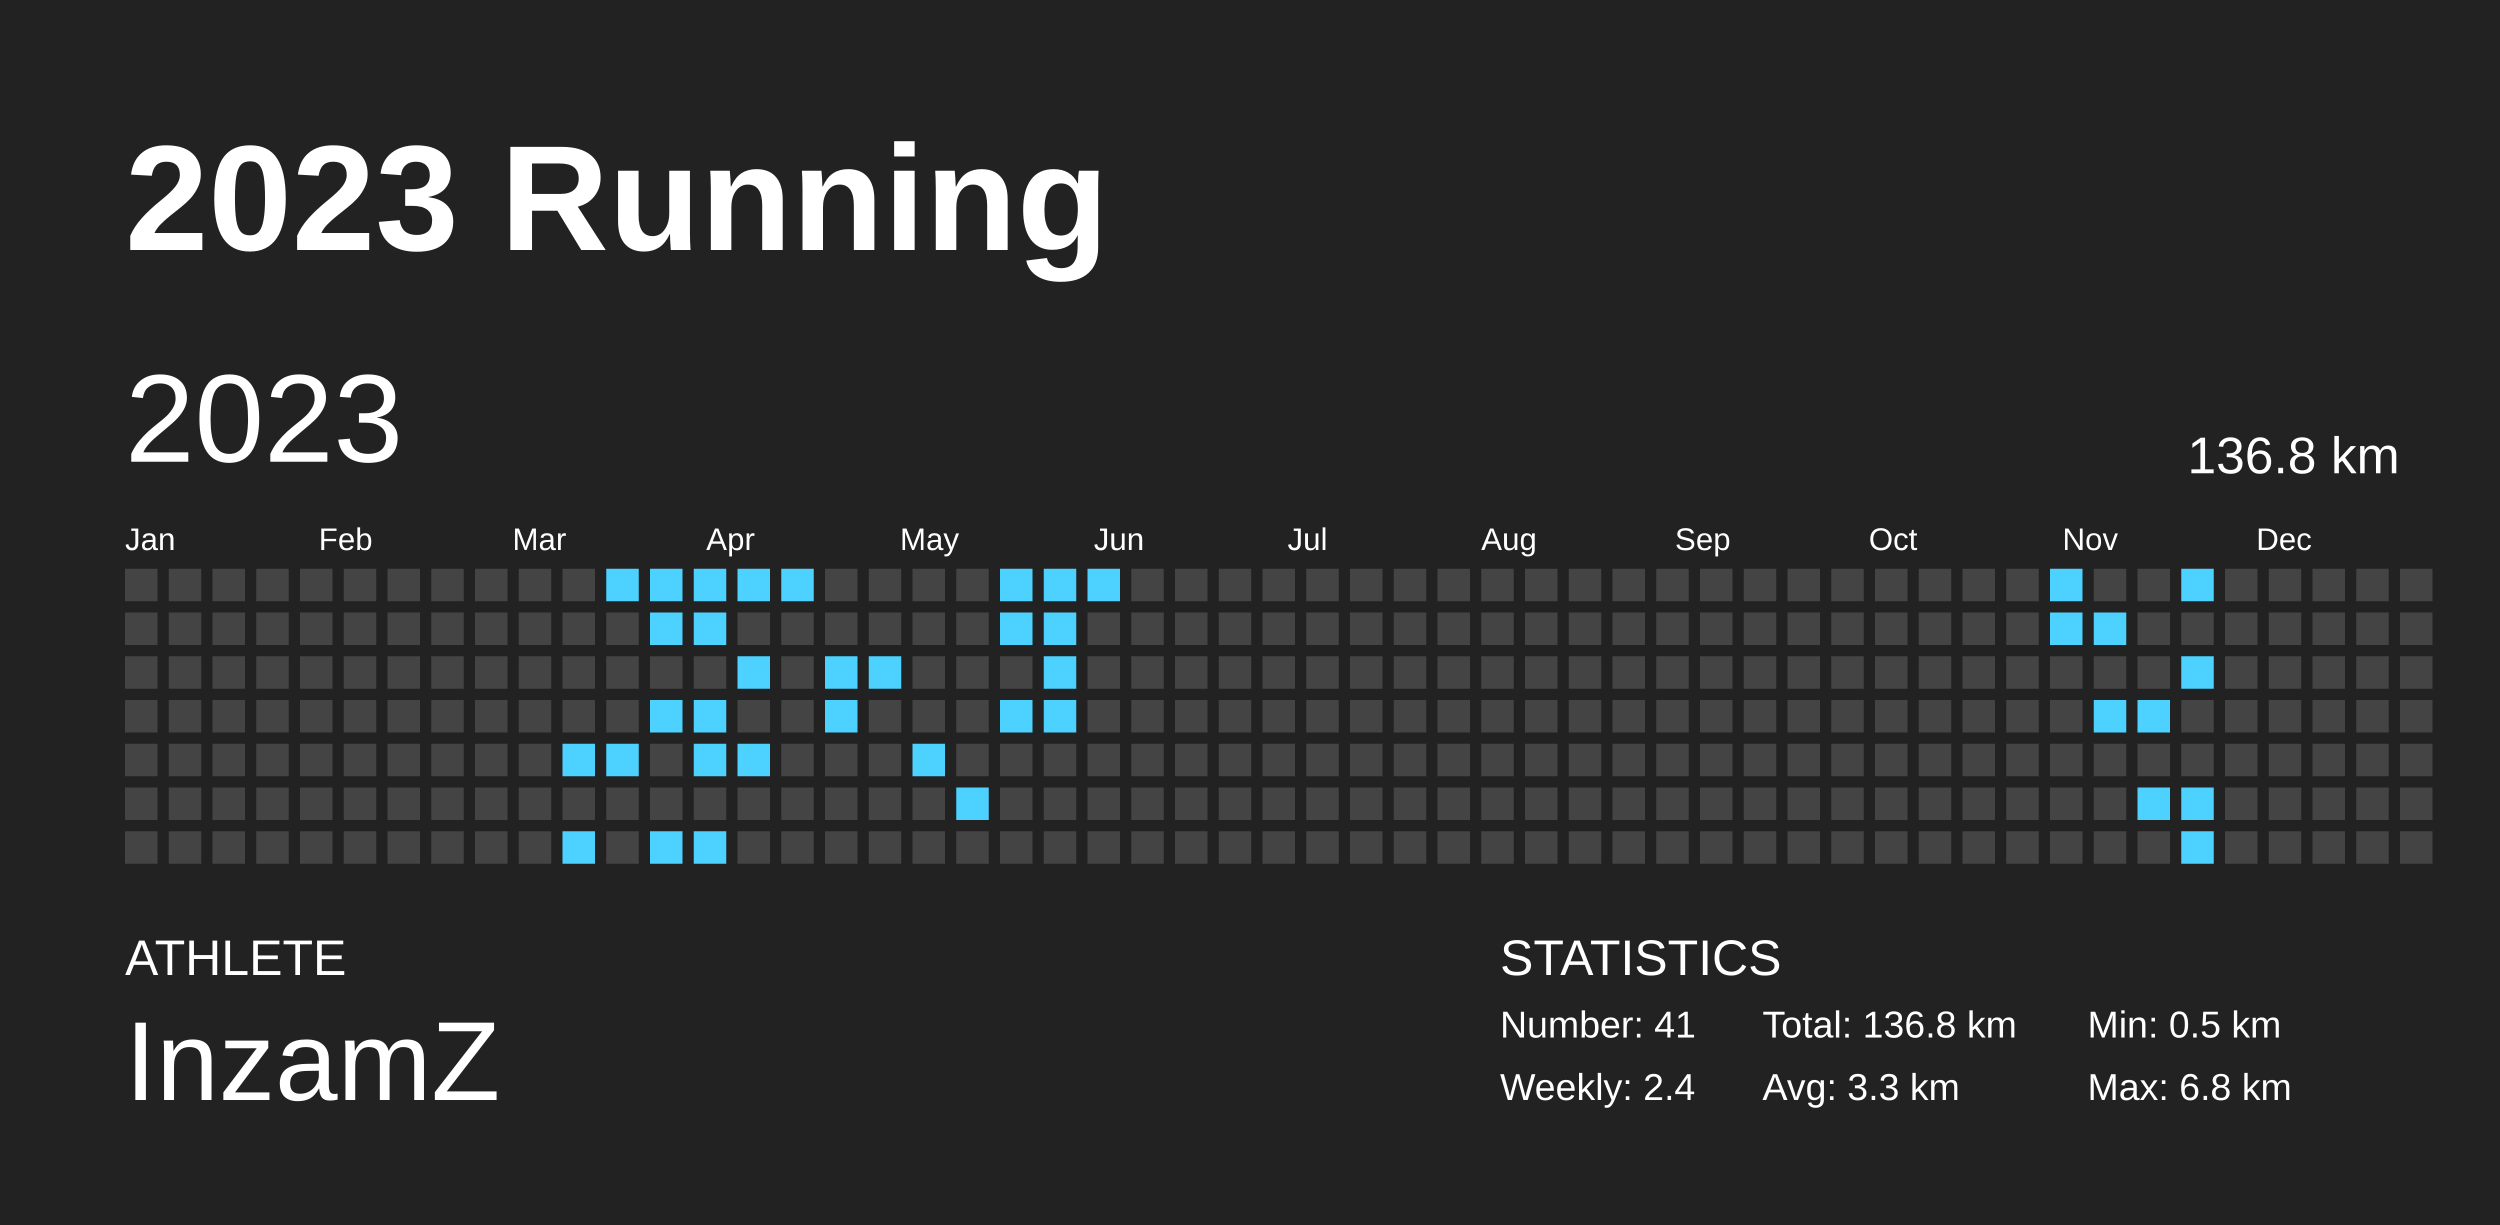
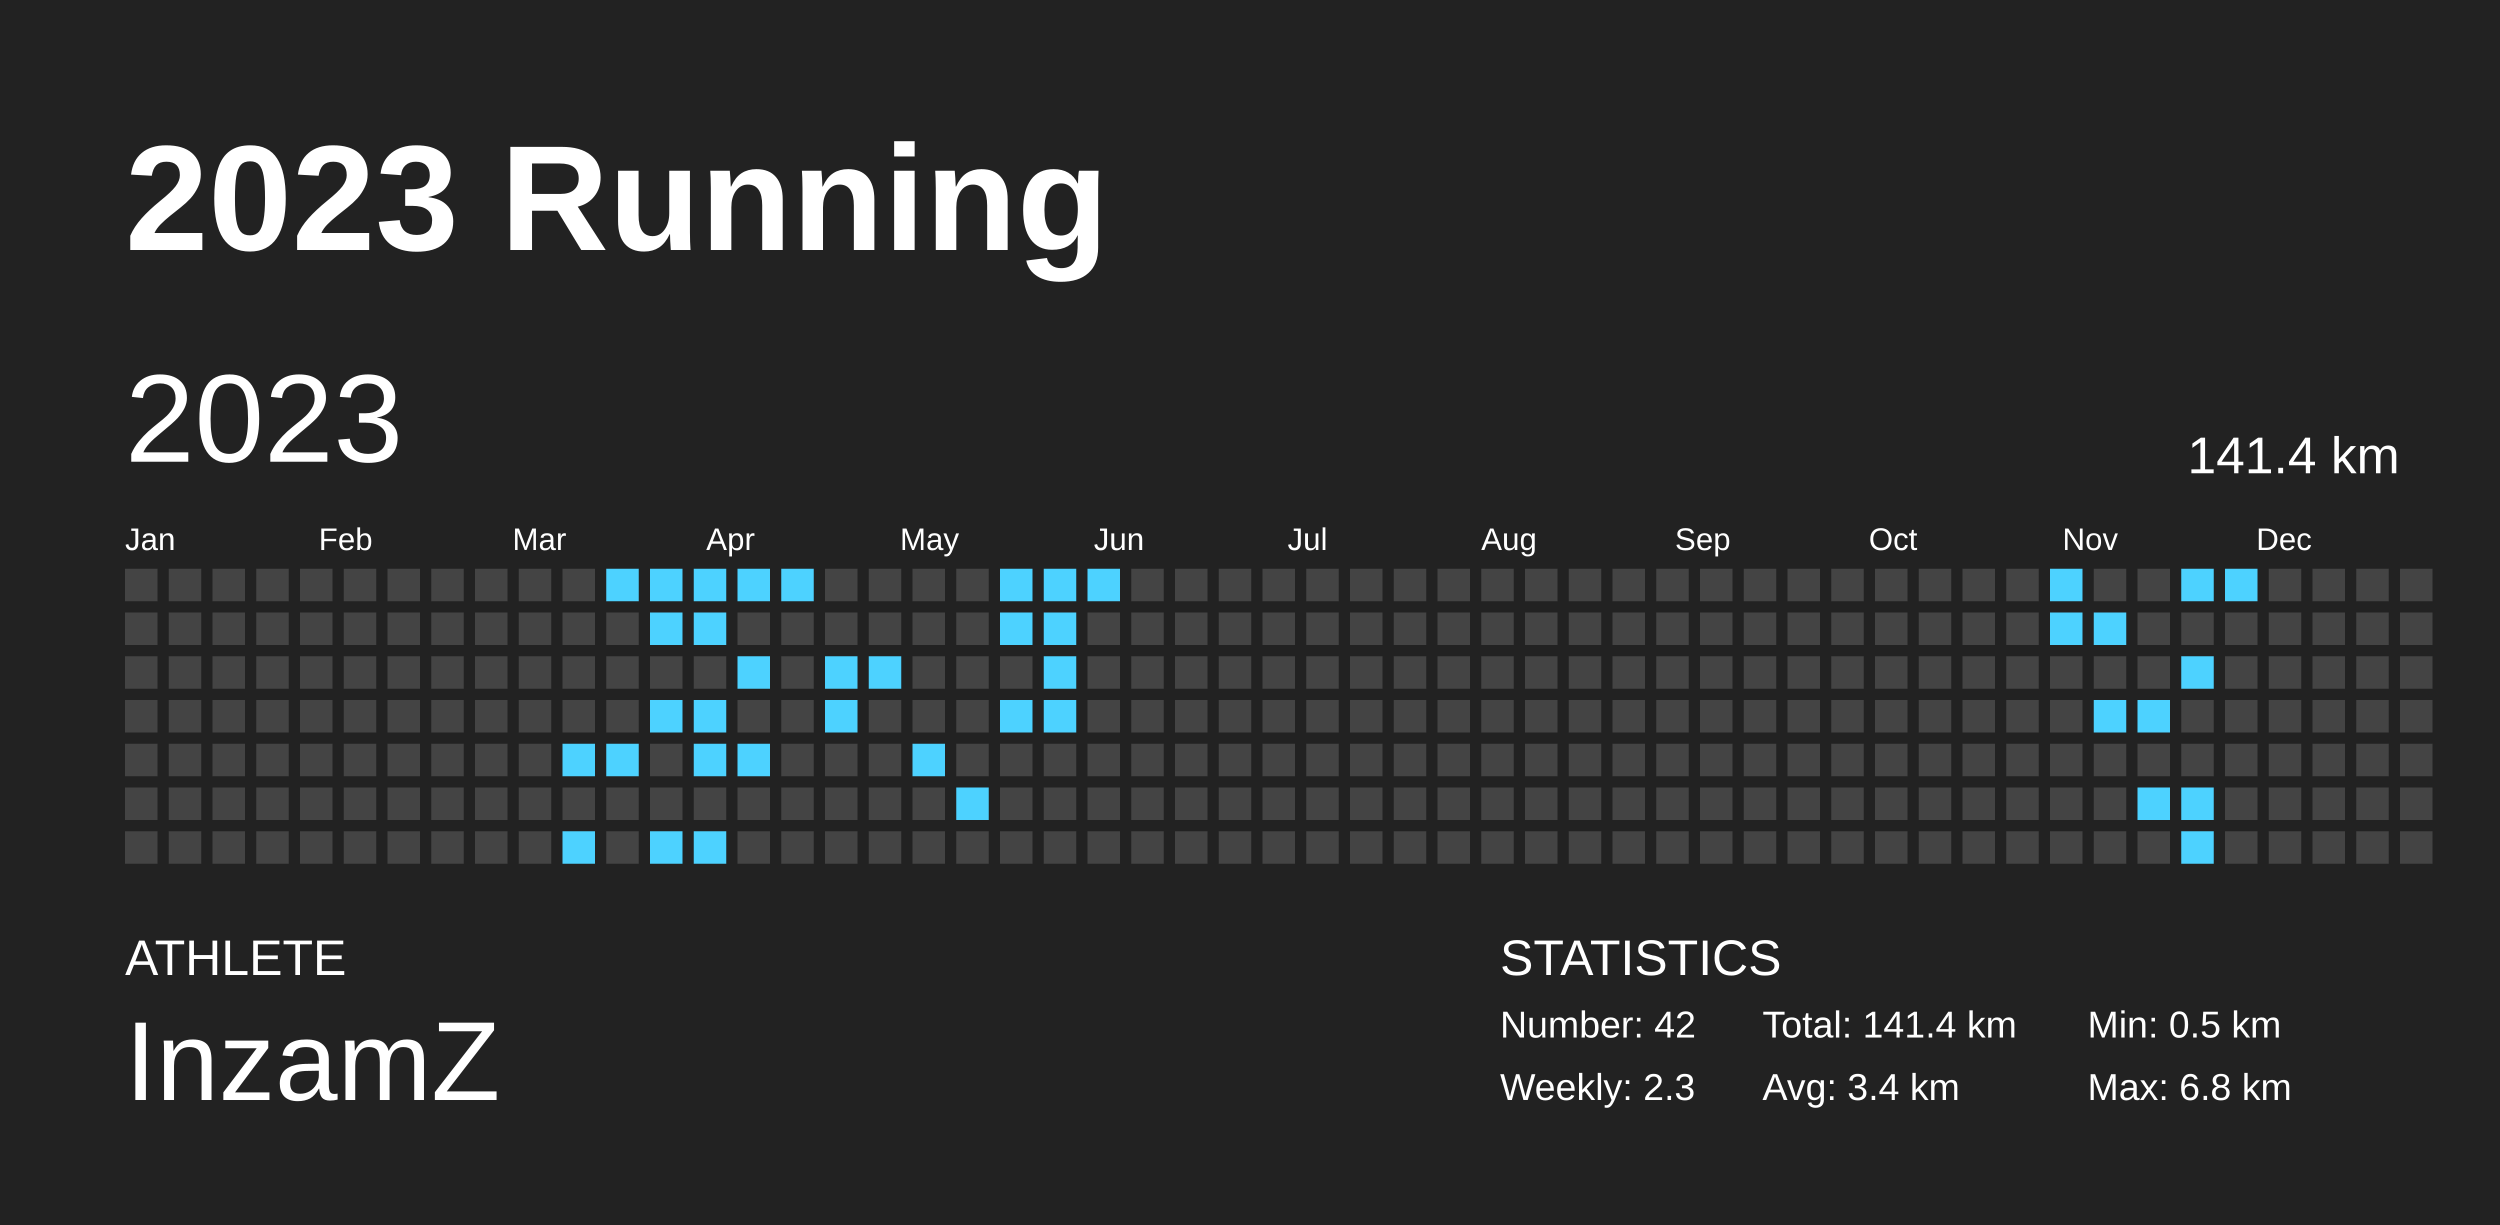
<svg xmlns="http://www.w3.org/2000/svg" baseProfile="full" height="98mm" version="1.1" viewBox="0,0,200,98" width="200mm">
  <defs />
  <rect fill="#222222" height="98" width="200" x="0" y="0" />
  <text fill="#FFFFFF" style="font-size:12px; font-family:Arial; font-weight:bold;" x="10" y="20">2023 Running</text>
  <text fill="#FFFFFF" style="font-size:4px; font-family:Arial" x="10" y="78">ATHLETE</text>
  <text fill="#FFFFFF" style="font-size:9px; font-family:Arial" x="10" y="88">InzamZ</text>
  <text fill="#FFFFFF" style="font-size:4px; font-family:Arial" x="120" y="78">STATISTICS</text>
-   <text fill="#FFFFFF" style="font-size:3px; font-family:Arial" x="120" y="83">Number: 41</text>
-   <text fill="#FFFFFF" style="font-size:3px; font-family:Arial" x="120" y="88">Weekly: 2.4</text>
-   <text fill="#FFFFFF" style="font-size:3px; font-family:Arial" x="141" y="83">Total: 136.8 km</text>
-   <text fill="#FFFFFF" style="font-size:3px; font-family:Arial" x="141" y="88">Avg: 3.3 km</text>
+   <text fill="#FFFFFF" style="font-size:3px; font-family:Arial" x="120" y="83">Number: 42</text>
+   <text fill="#FFFFFF" style="font-size:3px; font-family:Arial" x="120" y="88">Weekly: 2.3</text>
+   <text fill="#FFFFFF" style="font-size:3px; font-family:Arial" x="141" y="83">Total: 141.4 km</text>
+   <text fill="#FFFFFF" style="font-size:3px; font-family:Arial" x="141" y="88">Avg: 3.4 km</text>
  <text fill="#FFFFFF" style="font-size:3px; font-family:Arial" x="167" y="83">Min: 0.5 km</text>
  <text fill="#FFFFFF" style="font-size:3px; font-family:Arial" x="167" y="88">Max: 6.8 km</text>
  <text dominant-baseline="hanging" fill="#FFFFFF" style="font-size:10.0px; font-family:Arial;" x="10" y="30">2023</text>
-   <text dominant-baseline="hanging" fill="#FFFFFF" style="font-size:4.125px; font-family:Arial;" x="175" y="35">136.8 km</text>
+   <text dominant-baseline="hanging" fill="#FFFFFF" style="font-size:4.125px; font-family:Arial;" x="175" y="35">141.4 km</text>
  <text fill="#FFFFFF" style="font-size:2.5px; font-family:Arial" x="10.0" y="44">Jan</text>
  <text fill="#FFFFFF" style="font-size:2.5px; font-family:Arial" x="25.5" y="44">Feb</text>
  <text fill="#FFFFFF" style="font-size:2.5px; font-family:Arial" x="41.0" y="44">Mar</text>
  <text fill="#FFFFFF" style="font-size:2.5px; font-family:Arial" x="56.5" y="44">Apr</text>
  <text fill="#FFFFFF" style="font-size:2.5px; font-family:Arial" x="72.0" y="44">May</text>
  <text fill="#FFFFFF" style="font-size:2.5px; font-family:Arial" x="87.5" y="44">Jun</text>
  <text fill="#FFFFFF" style="font-size:2.5px; font-family:Arial" x="103.0" y="44">Jul</text>
  <text fill="#FFFFFF" style="font-size:2.5px; font-family:Arial" x="118.5" y="44">Aug</text>
  <text fill="#FFFFFF" style="font-size:2.5px; font-family:Arial" x="134.0" y="44">Sep</text>
  <text fill="#FFFFFF" style="font-size:2.5px; font-family:Arial" x="149.5" y="44">Oct</text>
  <text fill="#FFFFFF" style="font-size:2.5px; font-family:Arial" x="165.0" y="44">Nov</text>
  <text fill="#FFFFFF" style="font-size:2.5px; font-family:Arial" x="180.5" y="44">Dec</text>
  <rect fill="#444444" height="2.6" width="2.6" x="10.0" y="45.5" />
  <rect fill="#444444" height="2.6" width="2.6" x="10.0" y="49.0" />
  <rect fill="#444444" height="2.6" width="2.6" x="10.0" y="52.5" />
  <rect fill="#444444" height="2.6" width="2.6" x="10.0" y="56.0" />
  <rect fill="#444444" height="2.6" width="2.6" x="10.0" y="59.5" />
  <rect fill="#444444" height="2.6" width="2.6" x="10.0" y="63.0" />
  <rect fill="#444444" height="2.6" width="2.6" x="10.0" y="66.5" />
  <rect fill="#444444" height="2.6" width="2.6" x="13.5" y="45.5" />
  <rect fill="#444444" height="2.6" width="2.6" x="13.5" y="49.0" />
  <rect fill="#444444" height="2.6" width="2.6" x="13.5" y="52.5" />
  <rect fill="#444444" height="2.6" width="2.6" x="13.5" y="56.0" />
  <rect fill="#444444" height="2.6" width="2.6" x="13.5" y="59.5" />
  <rect fill="#444444" height="2.6" width="2.6" x="13.5" y="63.0" />
  <rect fill="#444444" height="2.6" width="2.6" x="13.5" y="66.5" />
  <rect fill="#444444" height="2.6" width="2.6" x="17.0" y="45.5" />
  <rect fill="#444444" height="2.6" width="2.6" x="17.0" y="49.0" />
  <rect fill="#444444" height="2.6" width="2.6" x="17.0" y="52.5" />
  <rect fill="#444444" height="2.6" width="2.6" x="17.0" y="56.0" />
  <rect fill="#444444" height="2.6" width="2.6" x="17.0" y="59.5" />
  <rect fill="#444444" height="2.6" width="2.6" x="17.0" y="63.0" />
  <rect fill="#444444" height="2.6" width="2.6" x="17.0" y="66.5" />
  <rect fill="#444444" height="2.6" width="2.6" x="20.5" y="45.5" />
  <rect fill="#444444" height="2.6" width="2.6" x="20.5" y="49.0" />
  <rect fill="#444444" height="2.6" width="2.6" x="20.5" y="52.5" />
  <rect fill="#444444" height="2.6" width="2.6" x="20.5" y="56.0" />
  <rect fill="#444444" height="2.6" width="2.6" x="20.5" y="59.5" />
  <rect fill="#444444" height="2.6" width="2.6" x="20.5" y="63.0" />
  <rect fill="#444444" height="2.6" width="2.6" x="20.5" y="66.5" />
  <rect fill="#444444" height="2.6" width="2.6" x="24.0" y="45.5" />
  <rect fill="#444444" height="2.6" width="2.6" x="24.0" y="49.0" />
  <rect fill="#444444" height="2.6" width="2.6" x="24.0" y="52.5" />
  <rect fill="#444444" height="2.6" width="2.6" x="24.0" y="56.0" />
  <rect fill="#444444" height="2.6" width="2.6" x="24.0" y="59.5" />
  <rect fill="#444444" height="2.6" width="2.6" x="24.0" y="63.0" />
  <rect fill="#444444" height="2.6" width="2.6" x="24.0" y="66.5" />
  <rect fill="#444444" height="2.6" width="2.6" x="27.5" y="45.5" />
  <rect fill="#444444" height="2.6" width="2.6" x="27.5" y="49.0" />
  <rect fill="#444444" height="2.6" width="2.6" x="27.5" y="52.5" />
  <rect fill="#444444" height="2.6" width="2.6" x="27.5" y="56.0" />
  <rect fill="#444444" height="2.6" width="2.6" x="27.5" y="59.5" />
  <rect fill="#444444" height="2.6" width="2.6" x="27.5" y="63.0" />
  <rect fill="#444444" height="2.6" width="2.6" x="27.5" y="66.5" />
  <rect fill="#444444" height="2.6" width="2.6" x="31.0" y="45.5" />
  <rect fill="#444444" height="2.6" width="2.6" x="31.0" y="49.0" />
  <rect fill="#444444" height="2.6" width="2.6" x="31.0" y="52.5" />
  <rect fill="#444444" height="2.6" width="2.6" x="31.0" y="56.0" />
  <rect fill="#444444" height="2.6" width="2.6" x="31.0" y="59.5" />
  <rect fill="#444444" height="2.6" width="2.6" x="31.0" y="63.0" />
  <rect fill="#444444" height="2.6" width="2.6" x="31.0" y="66.5" />
  <rect fill="#444444" height="2.6" width="2.6" x="34.5" y="45.5" />
  <rect fill="#444444" height="2.6" width="2.6" x="34.5" y="49.0" />
  <rect fill="#444444" height="2.6" width="2.6" x="34.5" y="52.5" />
  <rect fill="#444444" height="2.6" width="2.6" x="34.5" y="56.0" />
  <rect fill="#444444" height="2.6" width="2.6" x="34.5" y="59.5" />
  <rect fill="#444444" height="2.6" width="2.6" x="34.5" y="63.0" />
  <rect fill="#444444" height="2.6" width="2.6" x="34.5" y="66.5" />
  <rect fill="#444444" height="2.6" width="2.6" x="38.0" y="45.5" />
  <rect fill="#444444" height="2.6" width="2.6" x="38.0" y="49.0" />
  <rect fill="#444444" height="2.6" width="2.6" x="38.0" y="52.5" />
  <rect fill="#444444" height="2.6" width="2.6" x="38.0" y="56.0" />
  <rect fill="#444444" height="2.6" width="2.6" x="38.0" y="59.5" />
  <rect fill="#444444" height="2.6" width="2.6" x="38.0" y="63.0" />
  <rect fill="#444444" height="2.6" width="2.6" x="38.0" y="66.5" />
  <rect fill="#444444" height="2.6" width="2.6" x="41.5" y="45.5" />
  <rect fill="#444444" height="2.6" width="2.6" x="41.5" y="49.0" />
  <rect fill="#444444" height="2.6" width="2.6" x="41.5" y="52.5" />
  <rect fill="#444444" height="2.6" width="2.6" x="41.5" y="56.0" />
  <rect fill="#444444" height="2.6" width="2.6" x="41.5" y="59.5" />
  <rect fill="#444444" height="2.6" width="2.6" x="41.5" y="63.0" />
  <rect fill="#444444" height="2.6" width="2.6" x="41.5" y="66.5" />
  <rect fill="#444444" height="2.6" width="2.6" x="45.0" y="45.5" />
  <rect fill="#444444" height="2.6" width="2.6" x="45.0" y="49.0" />
  <rect fill="#444444" height="2.6" width="2.6" x="45.0" y="52.5" />
  <rect fill="#444444" height="2.6" width="2.6" x="45.0" y="56.0" />
  <rect fill="#4dd2ff" height="2.6" width="2.6" x="45.0" y="59.5" />
  <rect fill="#444444" height="2.6" width="2.6" x="45.0" y="63.0" />
  <rect fill="#4dd2ff" height="2.6" width="2.6" x="45.0" y="66.5" />
  <rect fill="#4dd2ff" height="2.6" width="2.6" x="48.5" y="45.5" />
  <rect fill="#444444" height="2.6" width="2.6" x="48.5" y="49.0" />
  <rect fill="#444444" height="2.6" width="2.6" x="48.5" y="52.5" />
  <rect fill="#444444" height="2.6" width="2.6" x="48.5" y="56.0" />
  <rect fill="#4dd2ff" height="2.6" width="2.6" x="48.5" y="59.5" />
  <rect fill="#444444" height="2.6" width="2.6" x="48.5" y="63.0" />
  <rect fill="#444444" height="2.6" width="2.6" x="48.5" y="66.5" />
  <rect fill="#4dd2ff" height="2.6" width="2.6" x="52.0" y="45.5" />
  <rect fill="#4dd2ff" height="2.6" width="2.6" x="52.0" y="49.0" />
  <rect fill="#444444" height="2.6" width="2.6" x="52.0" y="52.5" />
  <rect fill="#4dd2ff" height="2.6" width="2.6" x="52.0" y="56.0" />
  <rect fill="#444444" height="2.6" width="2.6" x="52.0" y="59.5" />
  <rect fill="#444444" height="2.6" width="2.6" x="52.0" y="63.0" />
  <rect fill="#4dd2ff" height="2.6" width="2.6" x="52.0" y="66.5" />
  <rect fill="#4dd2ff" height="2.6" width="2.6" x="55.5" y="45.5" />
  <rect fill="#4dd2ff" height="2.6" width="2.6" x="55.5" y="49.0" />
  <rect fill="#444444" height="2.6" width="2.6" x="55.5" y="52.5" />
  <rect fill="#4dd2ff" height="2.6" width="2.6" x="55.5" y="56.0" />
  <rect fill="#4dd2ff" height="2.6" width="2.6" x="55.5" y="59.5" />
  <rect fill="#444444" height="2.6" width="2.6" x="55.5" y="63.0" />
  <rect fill="#4dd2ff" height="2.6" width="2.6" x="55.5" y="66.5" />
  <rect fill="#4dd2ff" height="2.6" width="2.6" x="59.0" y="45.5" />
  <rect fill="#444444" height="2.6" width="2.6" x="59.0" y="49.0" />
  <rect fill="#4dd2ff" height="2.6" width="2.6" x="59.0" y="52.5" />
  <rect fill="#444444" height="2.6" width="2.6" x="59.0" y="56.0" />
  <rect fill="#4dd2ff" height="2.6" width="2.6" x="59.0" y="59.5" />
  <rect fill="#444444" height="2.6" width="2.6" x="59.0" y="63.0" />
  <rect fill="#444444" height="2.6" width="2.6" x="59.0" y="66.5" />
  <rect fill="#4dd2ff" height="2.6" width="2.6" x="62.5" y="45.5" />
  <rect fill="#444444" height="2.6" width="2.6" x="62.5" y="49.0" />
  <rect fill="#444444" height="2.6" width="2.6" x="62.5" y="52.5" />
  <rect fill="#444444" height="2.6" width="2.6" x="62.5" y="56.0" />
  <rect fill="#444444" height="2.6" width="2.6" x="62.5" y="59.5" />
  <rect fill="#444444" height="2.6" width="2.6" x="62.5" y="63.0" />
  <rect fill="#444444" height="2.6" width="2.6" x="62.5" y="66.5" />
  <rect fill="#444444" height="2.6" width="2.6" x="66.0" y="45.5" />
  <rect fill="#444444" height="2.6" width="2.6" x="66.0" y="49.0" />
  <rect fill="#4dd2ff" height="2.6" width="2.6" x="66.0" y="52.5" />
  <rect fill="#4dd2ff" height="2.6" width="2.6" x="66.0" y="56.0" />
  <rect fill="#444444" height="2.6" width="2.6" x="66.0" y="59.5" />
  <rect fill="#444444" height="2.6" width="2.6" x="66.0" y="63.0" />
  <rect fill="#444444" height="2.6" width="2.6" x="66.0" y="66.5" />
  <rect fill="#444444" height="2.6" width="2.6" x="69.5" y="45.5" />
  <rect fill="#444444" height="2.6" width="2.6" x="69.5" y="49.0" />
  <rect fill="#4dd2ff" height="2.6" width="2.6" x="69.5" y="52.5" />
  <rect fill="#444444" height="2.6" width="2.6" x="69.5" y="56.0" />
  <rect fill="#444444" height="2.6" width="2.6" x="69.5" y="59.5" />
  <rect fill="#444444" height="2.6" width="2.6" x="69.5" y="63.0" />
  <rect fill="#444444" height="2.6" width="2.6" x="69.5" y="66.5" />
  <rect fill="#444444" height="2.6" width="2.6" x="73.0" y="45.5" />
  <rect fill="#444444" height="2.6" width="2.6" x="73.0" y="49.0" />
  <rect fill="#444444" height="2.6" width="2.6" x="73.0" y="52.5" />
  <rect fill="#444444" height="2.6" width="2.6" x="73.0" y="56.0" />
  <rect fill="#4dd2ff" height="2.6" width="2.6" x="73.0" y="59.5" />
  <rect fill="#444444" height="2.6" width="2.6" x="73.0" y="63.0" />
  <rect fill="#444444" height="2.6" width="2.6" x="73.0" y="66.5" />
  <rect fill="#444444" height="2.6" width="2.6" x="76.5" y="45.5" />
  <rect fill="#444444" height="2.6" width="2.6" x="76.5" y="49.0" />
  <rect fill="#444444" height="2.6" width="2.6" x="76.5" y="52.5" />
  <rect fill="#444444" height="2.6" width="2.6" x="76.5" y="56.0" />
  <rect fill="#444444" height="2.6" width="2.6" x="76.5" y="59.5" />
  <rect fill="#4dd2ff" height="2.6" width="2.6" x="76.5" y="63.0" />
  <rect fill="#444444" height="2.6" width="2.6" x="76.5" y="66.5" />
  <rect fill="#4dd2ff" height="2.6" width="2.6" x="80.0" y="45.5" />
  <rect fill="#4dd2ff" height="2.6" width="2.6" x="80.0" y="49.0" />
  <rect fill="#444444" height="2.6" width="2.6" x="80.0" y="52.5" />
  <rect fill="#4dd2ff" height="2.6" width="2.6" x="80.0" y="56.0" />
  <rect fill="#444444" height="2.6" width="2.6" x="80.0" y="59.5" />
  <rect fill="#444444" height="2.6" width="2.6" x="80.0" y="63.0" />
  <rect fill="#444444" height="2.6" width="2.6" x="80.0" y="66.5" />
  <rect fill="#4dd2ff" height="2.6" width="2.6" x="83.5" y="45.5" />
  <rect fill="#4dd2ff" height="2.6" width="2.6" x="83.5" y="49.0" />
  <rect fill="#4dd2ff" height="2.6" width="2.6" x="83.5" y="52.5" />
  <rect fill="#4dd2ff" height="2.6" width="2.6" x="83.5" y="56.0" />
  <rect fill="#444444" height="2.6" width="2.6" x="83.5" y="59.5" />
  <rect fill="#444444" height="2.6" width="2.6" x="83.5" y="63.0" />
  <rect fill="#444444" height="2.6" width="2.6" x="83.5" y="66.5" />
  <rect fill="#4dd2ff" height="2.6" width="2.6" x="87.0" y="45.5" />
  <rect fill="#444444" height="2.6" width="2.6" x="87.0" y="49.0" />
  <rect fill="#444444" height="2.6" width="2.6" x="87.0" y="52.5" />
  <rect fill="#444444" height="2.6" width="2.6" x="87.0" y="56.0" />
  <rect fill="#444444" height="2.6" width="2.6" x="87.0" y="59.5" />
  <rect fill="#444444" height="2.6" width="2.6" x="87.0" y="63.0" />
  <rect fill="#444444" height="2.6" width="2.6" x="87.0" y="66.5" />
  <rect fill="#444444" height="2.6" width="2.6" x="90.5" y="45.5" />
  <rect fill="#444444" height="2.6" width="2.6" x="90.5" y="49.0" />
  <rect fill="#444444" height="2.6" width="2.6" x="90.5" y="52.5" />
  <rect fill="#444444" height="2.6" width="2.6" x="90.5" y="56.0" />
  <rect fill="#444444" height="2.6" width="2.6" x="90.5" y="59.5" />
  <rect fill="#444444" height="2.6" width="2.6" x="90.5" y="63.0" />
  <rect fill="#444444" height="2.6" width="2.6" x="90.5" y="66.5" />
  <rect fill="#444444" height="2.6" width="2.6" x="94.0" y="45.5" />
  <rect fill="#444444" height="2.6" width="2.6" x="94.0" y="49.0" />
  <rect fill="#444444" height="2.6" width="2.6" x="94.0" y="52.5" />
  <rect fill="#444444" height="2.6" width="2.6" x="94.0" y="56.0" />
  <rect fill="#444444" height="2.6" width="2.6" x="94.0" y="59.5" />
  <rect fill="#444444" height="2.6" width="2.6" x="94.0" y="63.0" />
  <rect fill="#444444" height="2.6" width="2.6" x="94.0" y="66.5" />
  <rect fill="#444444" height="2.6" width="2.6" x="97.5" y="45.5" />
  <rect fill="#444444" height="2.6" width="2.6" x="97.5" y="49.0" />
  <rect fill="#444444" height="2.6" width="2.6" x="97.5" y="52.5" />
  <rect fill="#444444" height="2.6" width="2.6" x="97.5" y="56.0" />
  <rect fill="#444444" height="2.6" width="2.6" x="97.5" y="59.5" />
  <rect fill="#444444" height="2.6" width="2.6" x="97.5" y="63.0" />
  <rect fill="#444444" height="2.6" width="2.6" x="97.5" y="66.5" />
  <rect fill="#444444" height="2.6" width="2.6" x="101.0" y="45.5" />
  <rect fill="#444444" height="2.6" width="2.6" x="101.0" y="49.0" />
  <rect fill="#444444" height="2.6" width="2.6" x="101.0" y="52.5" />
  <rect fill="#444444" height="2.6" width="2.6" x="101.0" y="56.0" />
  <rect fill="#444444" height="2.6" width="2.6" x="101.0" y="59.5" />
  <rect fill="#444444" height="2.6" width="2.6" x="101.0" y="63.0" />
  <rect fill="#444444" height="2.6" width="2.6" x="101.0" y="66.5" />
  <rect fill="#444444" height="2.6" width="2.6" x="104.5" y="45.5" />
  <rect fill="#444444" height="2.6" width="2.6" x="104.5" y="49.0" />
  <rect fill="#444444" height="2.6" width="2.6" x="104.5" y="52.5" />
  <rect fill="#444444" height="2.6" width="2.6" x="104.5" y="56.0" />
  <rect fill="#444444" height="2.6" width="2.6" x="104.5" y="59.5" />
  <rect fill="#444444" height="2.6" width="2.6" x="104.5" y="63.0" />
  <rect fill="#444444" height="2.6" width="2.6" x="104.5" y="66.5" />
  <rect fill="#444444" height="2.6" width="2.6" x="108.0" y="45.5" />
  <rect fill="#444444" height="2.6" width="2.6" x="108.0" y="49.0" />
  <rect fill="#444444" height="2.6" width="2.6" x="108.0" y="52.5" />
  <rect fill="#444444" height="2.6" width="2.6" x="108.0" y="56.0" />
  <rect fill="#444444" height="2.6" width="2.6" x="108.0" y="59.5" />
  <rect fill="#444444" height="2.6" width="2.6" x="108.0" y="63.0" />
  <rect fill="#444444" height="2.6" width="2.6" x="108.0" y="66.5" />
  <rect fill="#444444" height="2.6" width="2.6" x="111.5" y="45.5" />
  <rect fill="#444444" height="2.6" width="2.6" x="111.5" y="49.0" />
  <rect fill="#444444" height="2.6" width="2.6" x="111.5" y="52.5" />
  <rect fill="#444444" height="2.6" width="2.6" x="111.5" y="56.0" />
  <rect fill="#444444" height="2.6" width="2.6" x="111.5" y="59.5" />
  <rect fill="#444444" height="2.6" width="2.6" x="111.5" y="63.0" />
  <rect fill="#444444" height="2.6" width="2.6" x="111.5" y="66.5" />
  <rect fill="#444444" height="2.6" width="2.6" x="115.0" y="45.5" />
  <rect fill="#444444" height="2.6" width="2.6" x="115.0" y="49.0" />
  <rect fill="#444444" height="2.6" width="2.6" x="115.0" y="52.5" />
  <rect fill="#444444" height="2.6" width="2.6" x="115.0" y="56.0" />
  <rect fill="#444444" height="2.6" width="2.6" x="115.0" y="59.5" />
  <rect fill="#444444" height="2.6" width="2.6" x="115.0" y="63.0" />
  <rect fill="#444444" height="2.6" width="2.6" x="115.0" y="66.5" />
  <rect fill="#444444" height="2.6" width="2.6" x="118.5" y="45.5" />
  <rect fill="#444444" height="2.6" width="2.6" x="118.5" y="49.0" />
  <rect fill="#444444" height="2.6" width="2.6" x="118.5" y="52.5" />
  <rect fill="#444444" height="2.6" width="2.6" x="118.5" y="56.0" />
  <rect fill="#444444" height="2.6" width="2.6" x="118.5" y="59.5" />
  <rect fill="#444444" height="2.6" width="2.6" x="118.5" y="63.0" />
  <rect fill="#444444" height="2.6" width="2.6" x="118.5" y="66.5" />
  <rect fill="#444444" height="2.6" width="2.6" x="122.0" y="45.5" />
  <rect fill="#444444" height="2.6" width="2.6" x="122.0" y="49.0" />
  <rect fill="#444444" height="2.6" width="2.6" x="122.0" y="52.5" />
  <rect fill="#444444" height="2.6" width="2.6" x="122.0" y="56.0" />
  <rect fill="#444444" height="2.6" width="2.6" x="122.0" y="59.5" />
  <rect fill="#444444" height="2.6" width="2.6" x="122.0" y="63.0" />
  <rect fill="#444444" height="2.6" width="2.6" x="122.0" y="66.5" />
  <rect fill="#444444" height="2.6" width="2.6" x="125.5" y="45.5" />
  <rect fill="#444444" height="2.6" width="2.6" x="125.5" y="49.0" />
  <rect fill="#444444" height="2.6" width="2.6" x="125.5" y="52.5" />
  <rect fill="#444444" height="2.6" width="2.6" x="125.5" y="56.0" />
  <rect fill="#444444" height="2.6" width="2.6" x="125.5" y="59.5" />
  <rect fill="#444444" height="2.6" width="2.6" x="125.5" y="63.0" />
  <rect fill="#444444" height="2.6" width="2.6" x="125.5" y="66.5" />
  <rect fill="#444444" height="2.6" width="2.6" x="129.0" y="45.5" />
  <rect fill="#444444" height="2.6" width="2.6" x="129.0" y="49.0" />
  <rect fill="#444444" height="2.6" width="2.6" x="129.0" y="52.5" />
  <rect fill="#444444" height="2.6" width="2.6" x="129.0" y="56.0" />
  <rect fill="#444444" height="2.6" width="2.6" x="129.0" y="59.5" />
  <rect fill="#444444" height="2.6" width="2.6" x="129.0" y="63.0" />
  <rect fill="#444444" height="2.6" width="2.6" x="129.0" y="66.5" />
  <rect fill="#444444" height="2.6" width="2.6" x="132.5" y="45.5" />
  <rect fill="#444444" height="2.6" width="2.6" x="132.5" y="49.0" />
  <rect fill="#444444" height="2.6" width="2.6" x="132.5" y="52.5" />
  <rect fill="#444444" height="2.6" width="2.6" x="132.5" y="56.0" />
  <rect fill="#444444" height="2.6" width="2.6" x="132.5" y="59.5" />
  <rect fill="#444444" height="2.6" width="2.6" x="132.5" y="63.0" />
  <rect fill="#444444" height="2.6" width="2.6" x="132.5" y="66.5" />
  <rect fill="#444444" height="2.6" width="2.6" x="136.0" y="45.5" />
  <rect fill="#444444" height="2.6" width="2.6" x="136.0" y="49.0" />
  <rect fill="#444444" height="2.6" width="2.6" x="136.0" y="52.5" />
  <rect fill="#444444" height="2.6" width="2.6" x="136.0" y="56.0" />
  <rect fill="#444444" height="2.6" width="2.6" x="136.0" y="59.5" />
  <rect fill="#444444" height="2.6" width="2.6" x="136.0" y="63.0" />
  <rect fill="#444444" height="2.6" width="2.6" x="136.0" y="66.5" />
  <rect fill="#444444" height="2.6" width="2.6" x="139.5" y="45.5" />
  <rect fill="#444444" height="2.6" width="2.6" x="139.5" y="49.0" />
  <rect fill="#444444" height="2.6" width="2.6" x="139.5" y="52.5" />
  <rect fill="#444444" height="2.6" width="2.6" x="139.5" y="56.0" />
  <rect fill="#444444" height="2.6" width="2.6" x="139.5" y="59.5" />
  <rect fill="#444444" height="2.6" width="2.6" x="139.5" y="63.0" />
  <rect fill="#444444" height="2.6" width="2.6" x="139.5" y="66.5" />
  <rect fill="#444444" height="2.6" width="2.6" x="143.0" y="45.5" />
  <rect fill="#444444" height="2.6" width="2.6" x="143.0" y="49.0" />
  <rect fill="#444444" height="2.6" width="2.6" x="143.0" y="52.5" />
  <rect fill="#444444" height="2.6" width="2.6" x="143.0" y="56.0" />
  <rect fill="#444444" height="2.6" width="2.6" x="143.0" y="59.5" />
  <rect fill="#444444" height="2.6" width="2.6" x="143.0" y="63.0" />
  <rect fill="#444444" height="2.6" width="2.6" x="143.0" y="66.5" />
  <rect fill="#444444" height="2.6" width="2.6" x="146.5" y="45.5" />
  <rect fill="#444444" height="2.6" width="2.6" x="146.5" y="49.0" />
  <rect fill="#444444" height="2.6" width="2.6" x="146.5" y="52.5" />
  <rect fill="#444444" height="2.6" width="2.6" x="146.5" y="56.0" />
  <rect fill="#444444" height="2.6" width="2.6" x="146.5" y="59.5" />
  <rect fill="#444444" height="2.6" width="2.6" x="146.5" y="63.0" />
  <rect fill="#444444" height="2.6" width="2.6" x="146.5" y="66.5" />
  <rect fill="#444444" height="2.6" width="2.6" x="150.0" y="45.5" />
  <rect fill="#444444" height="2.6" width="2.6" x="150.0" y="49.0" />
  <rect fill="#444444" height="2.6" width="2.6" x="150.0" y="52.5" />
  <rect fill="#444444" height="2.6" width="2.6" x="150.0" y="56.0" />
  <rect fill="#444444" height="2.6" width="2.6" x="150.0" y="59.5" />
  <rect fill="#444444" height="2.6" width="2.6" x="150.0" y="63.0" />
  <rect fill="#444444" height="2.6" width="2.6" x="150.0" y="66.5" />
  <rect fill="#444444" height="2.6" width="2.6" x="153.5" y="45.5" />
  <rect fill="#444444" height="2.6" width="2.6" x="153.5" y="49.0" />
  <rect fill="#444444" height="2.6" width="2.6" x="153.5" y="52.5" />
  <rect fill="#444444" height="2.6" width="2.6" x="153.5" y="56.0" />
  <rect fill="#444444" height="2.6" width="2.6" x="153.5" y="59.5" />
  <rect fill="#444444" height="2.6" width="2.6" x="153.5" y="63.0" />
  <rect fill="#444444" height="2.6" width="2.6" x="153.5" y="66.5" />
  <rect fill="#444444" height="2.6" width="2.6" x="157.0" y="45.5" />
  <rect fill="#444444" height="2.6" width="2.6" x="157.0" y="49.0" />
  <rect fill="#444444" height="2.6" width="2.6" x="157.0" y="52.5" />
  <rect fill="#444444" height="2.6" width="2.6" x="157.0" y="56.0" />
  <rect fill="#444444" height="2.6" width="2.6" x="157.0" y="59.5" />
  <rect fill="#444444" height="2.6" width="2.6" x="157.0" y="63.0" />
  <rect fill="#444444" height="2.6" width="2.6" x="157.0" y="66.5" />
  <rect fill="#444444" height="2.6" width="2.6" x="160.5" y="45.5" />
  <rect fill="#444444" height="2.6" width="2.6" x="160.5" y="49.0" />
  <rect fill="#444444" height="2.6" width="2.6" x="160.5" y="52.5" />
  <rect fill="#444444" height="2.6" width="2.6" x="160.5" y="56.0" />
  <rect fill="#444444" height="2.6" width="2.6" x="160.5" y="59.5" />
  <rect fill="#444444" height="2.6" width="2.6" x="160.5" y="63.0" />
  <rect fill="#444444" height="2.6" width="2.6" x="160.5" y="66.5" />
  <rect fill="#4dd2ff" height="2.6" width="2.6" x="164.0" y="45.5" />
  <rect fill="#4dd2ff" height="2.6" width="2.6" x="164.0" y="49.0" />
  <rect fill="#444444" height="2.6" width="2.6" x="164.0" y="52.5" />
  <rect fill="#444444" height="2.6" width="2.6" x="164.0" y="56.0" />
  <rect fill="#444444" height="2.6" width="2.6" x="164.0" y="59.5" />
  <rect fill="#444444" height="2.6" width="2.6" x="164.0" y="63.0" />
  <rect fill="#444444" height="2.6" width="2.6" x="164.0" y="66.5" />
  <rect fill="#444444" height="2.6" width="2.6" x="167.5" y="45.5" />
  <rect fill="#4dd2ff" height="2.6" width="2.6" x="167.5" y="49.0" />
  <rect fill="#444444" height="2.6" width="2.6" x="167.5" y="52.5" />
  <rect fill="#4dd2ff" height="2.6" width="2.6" x="167.5" y="56.0" />
  <rect fill="#444444" height="2.6" width="2.6" x="167.5" y="59.5" />
  <rect fill="#444444" height="2.6" width="2.6" x="167.5" y="63.0" />
  <rect fill="#444444" height="2.6" width="2.6" x="167.5" y="66.5" />
  <rect fill="#444444" height="2.6" width="2.6" x="171.0" y="45.5" />
  <rect fill="#444444" height="2.6" width="2.6" x="171.0" y="49.0" />
  <rect fill="#444444" height="2.6" width="2.6" x="171.0" y="52.5" />
  <rect fill="#4dd2ff" height="2.6" width="2.6" x="171.0" y="56.0" />
  <rect fill="#444444" height="2.6" width="2.6" x="171.0" y="59.5" />
  <rect fill="#4dd2ff" height="2.6" width="2.6" x="171.0" y="63.0" />
  <rect fill="#444444" height="2.6" width="2.6" x="171.0" y="66.5" />
  <rect fill="#4dd2ff" height="2.6" width="2.6" x="174.5" y="45.5" />
  <rect fill="#444444" height="2.6" width="2.6" x="174.5" y="49.0" />
  <rect fill="#4dd2ff" height="2.6" width="2.6" x="174.5" y="52.5" />
  <rect fill="#444444" height="2.6" width="2.6" x="174.5" y="56.0" />
  <rect fill="#444444" height="2.6" width="2.6" x="174.5" y="59.5" />
  <rect fill="#4dd2ff" height="2.6" width="2.6" x="174.5" y="63.0" />
  <rect fill="#4dd2ff" height="2.6" width="2.6" x="174.5" y="66.5" />
-   <rect fill="#444444" height="2.6" width="2.6" x="178.0" y="45.5" />
+   <rect fill="#4dd2ff" height="2.6" width="2.6" x="178.0" y="45.5" />
  <rect fill="#444444" height="2.6" width="2.6" x="178.0" y="49.0" />
  <rect fill="#444444" height="2.6" width="2.6" x="178.0" y="52.5" />
  <rect fill="#444444" height="2.6" width="2.6" x="178.0" y="56.0" />
  <rect fill="#444444" height="2.6" width="2.6" x="178.0" y="59.5" />
  <rect fill="#444444" height="2.6" width="2.6" x="178.0" y="63.0" />
  <rect fill="#444444" height="2.6" width="2.6" x="178.0" y="66.5" />
  <rect fill="#444444" height="2.6" width="2.6" x="181.5" y="45.5" />
  <rect fill="#444444" height="2.6" width="2.6" x="181.5" y="49.0" />
  <rect fill="#444444" height="2.6" width="2.6" x="181.5" y="52.5" />
  <rect fill="#444444" height="2.6" width="2.6" x="181.5" y="56.0" />
  <rect fill="#444444" height="2.6" width="2.6" x="181.5" y="59.5" />
  <rect fill="#444444" height="2.6" width="2.6" x="181.5" y="63.0" />
  <rect fill="#444444" height="2.6" width="2.6" x="181.5" y="66.5" />
  <rect fill="#444444" height="2.6" width="2.6" x="185.0" y="45.5" />
  <rect fill="#444444" height="2.6" width="2.6" x="185.0" y="49.0" />
  <rect fill="#444444" height="2.6" width="2.6" x="185.0" y="52.5" />
  <rect fill="#444444" height="2.6" width="2.6" x="185.0" y="56.0" />
  <rect fill="#444444" height="2.6" width="2.6" x="185.0" y="59.5" />
  <rect fill="#444444" height="2.6" width="2.6" x="185.0" y="63.0" />
  <rect fill="#444444" height="2.6" width="2.6" x="185.0" y="66.5" />
  <rect fill="#444444" height="2.6" width="2.6" x="188.5" y="45.5" />
  <rect fill="#444444" height="2.6" width="2.6" x="188.5" y="49.0" />
  <rect fill="#444444" height="2.6" width="2.6" x="188.5" y="52.5" />
  <rect fill="#444444" height="2.6" width="2.6" x="188.5" y="56.0" />
  <rect fill="#444444" height="2.6" width="2.6" x="188.5" y="59.5" />
  <rect fill="#444444" height="2.6" width="2.6" x="188.5" y="63.0" />
  <rect fill="#444444" height="2.6" width="2.6" x="188.5" y="66.5" />
  <rect fill="#444444" height="2.6" width="2.6" x="192.0" y="45.5" />
  <rect fill="#444444" height="2.6" width="2.6" x="192.0" y="49.0" />
  <rect fill="#444444" height="2.6" width="2.6" x="192.0" y="52.5" />
  <rect fill="#444444" height="2.6" width="2.6" x="192.0" y="56.0" />
  <rect fill="#444444" height="2.6" width="2.6" x="192.0" y="59.5" />
  <rect fill="#444444" height="2.6" width="2.6" x="192.0" y="63.0" />
  <rect fill="#444444" height="2.6" width="2.6" x="192.0" y="66.5" />
</svg>
